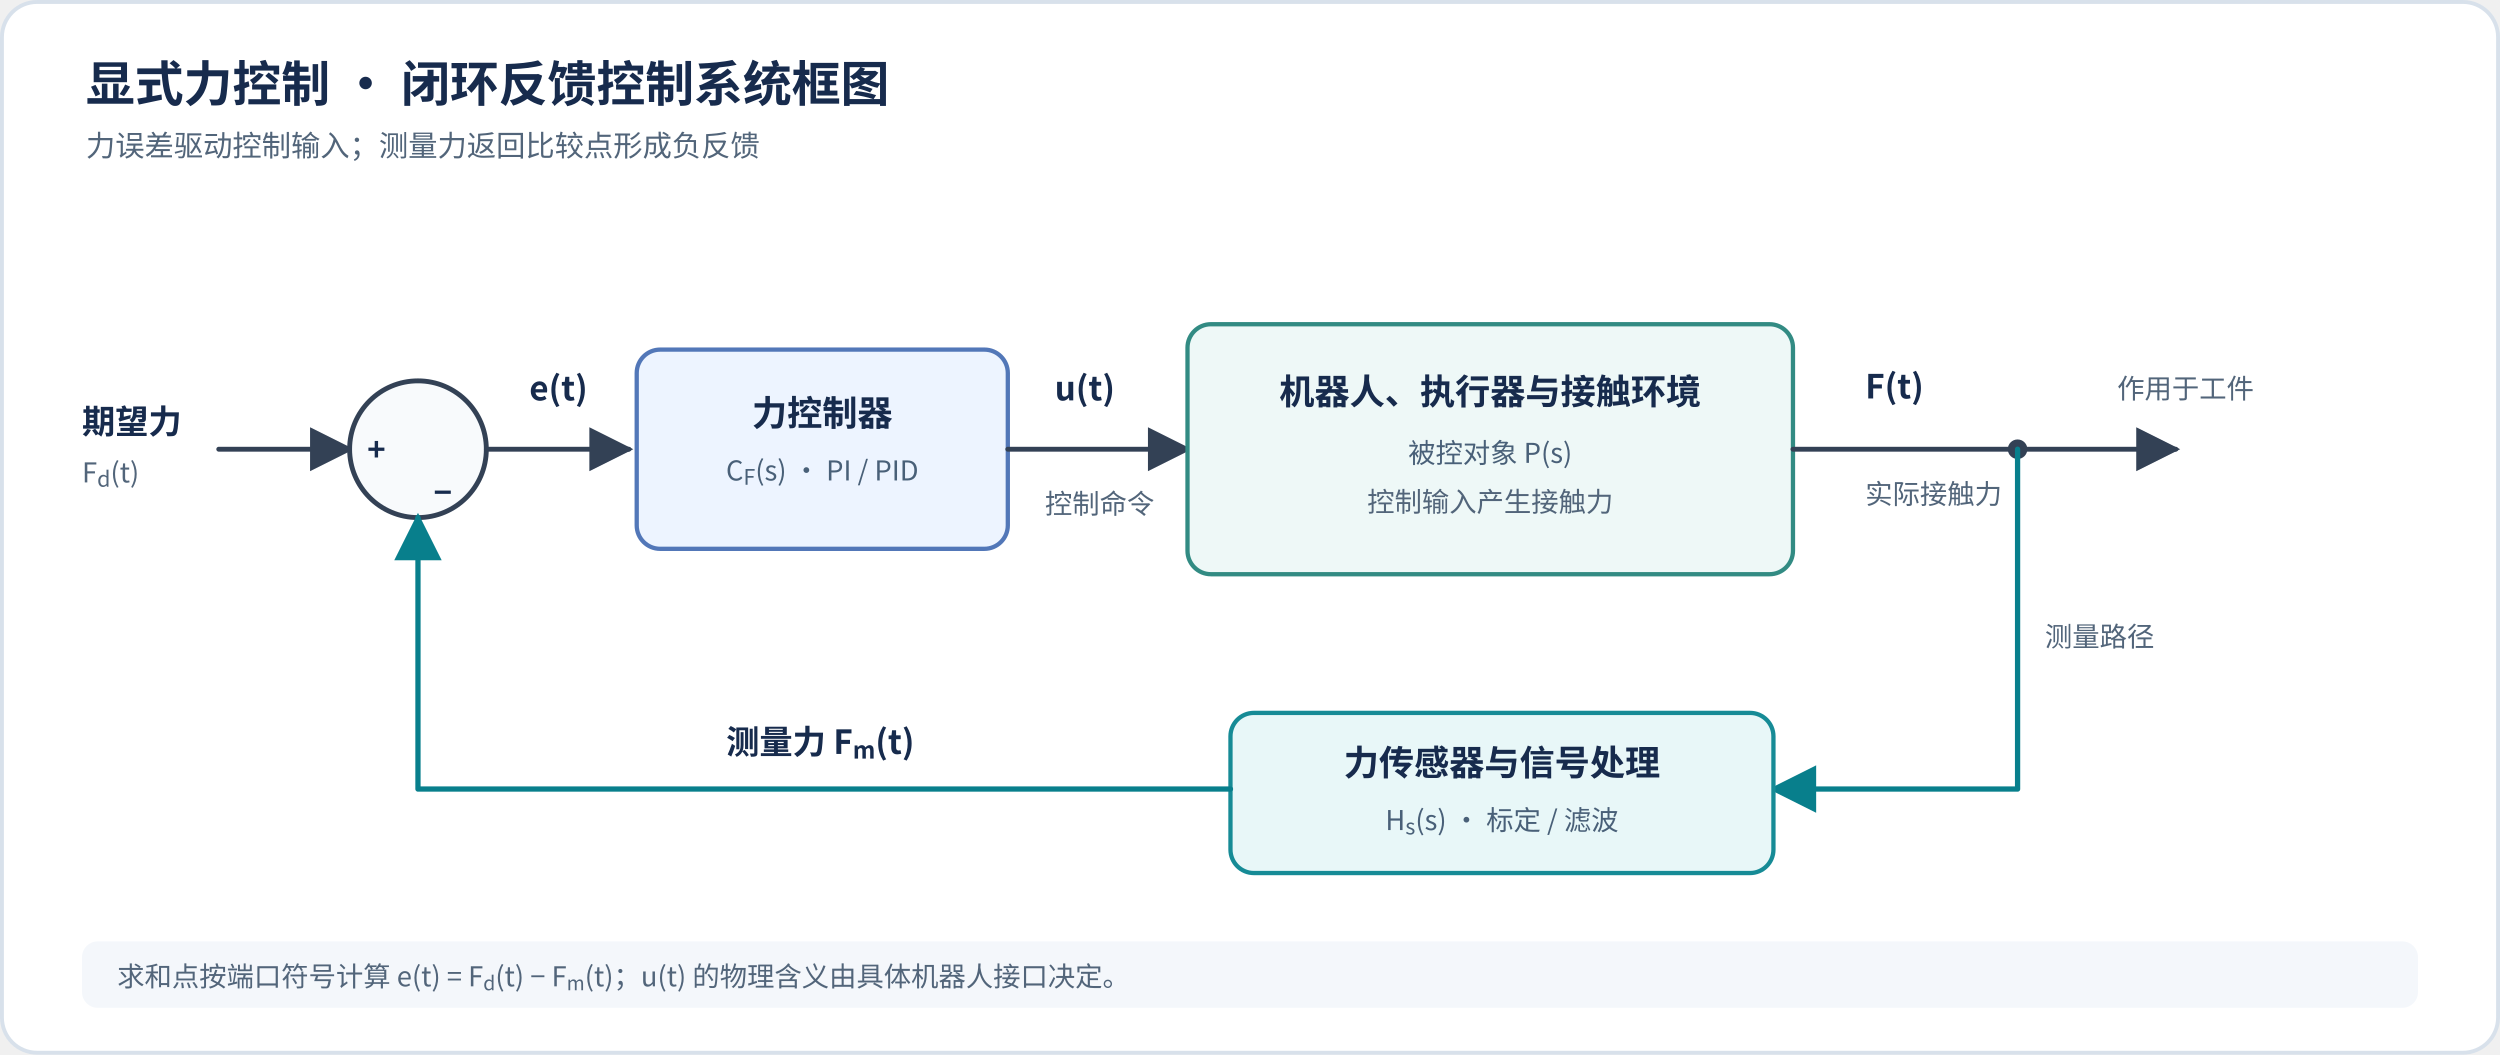
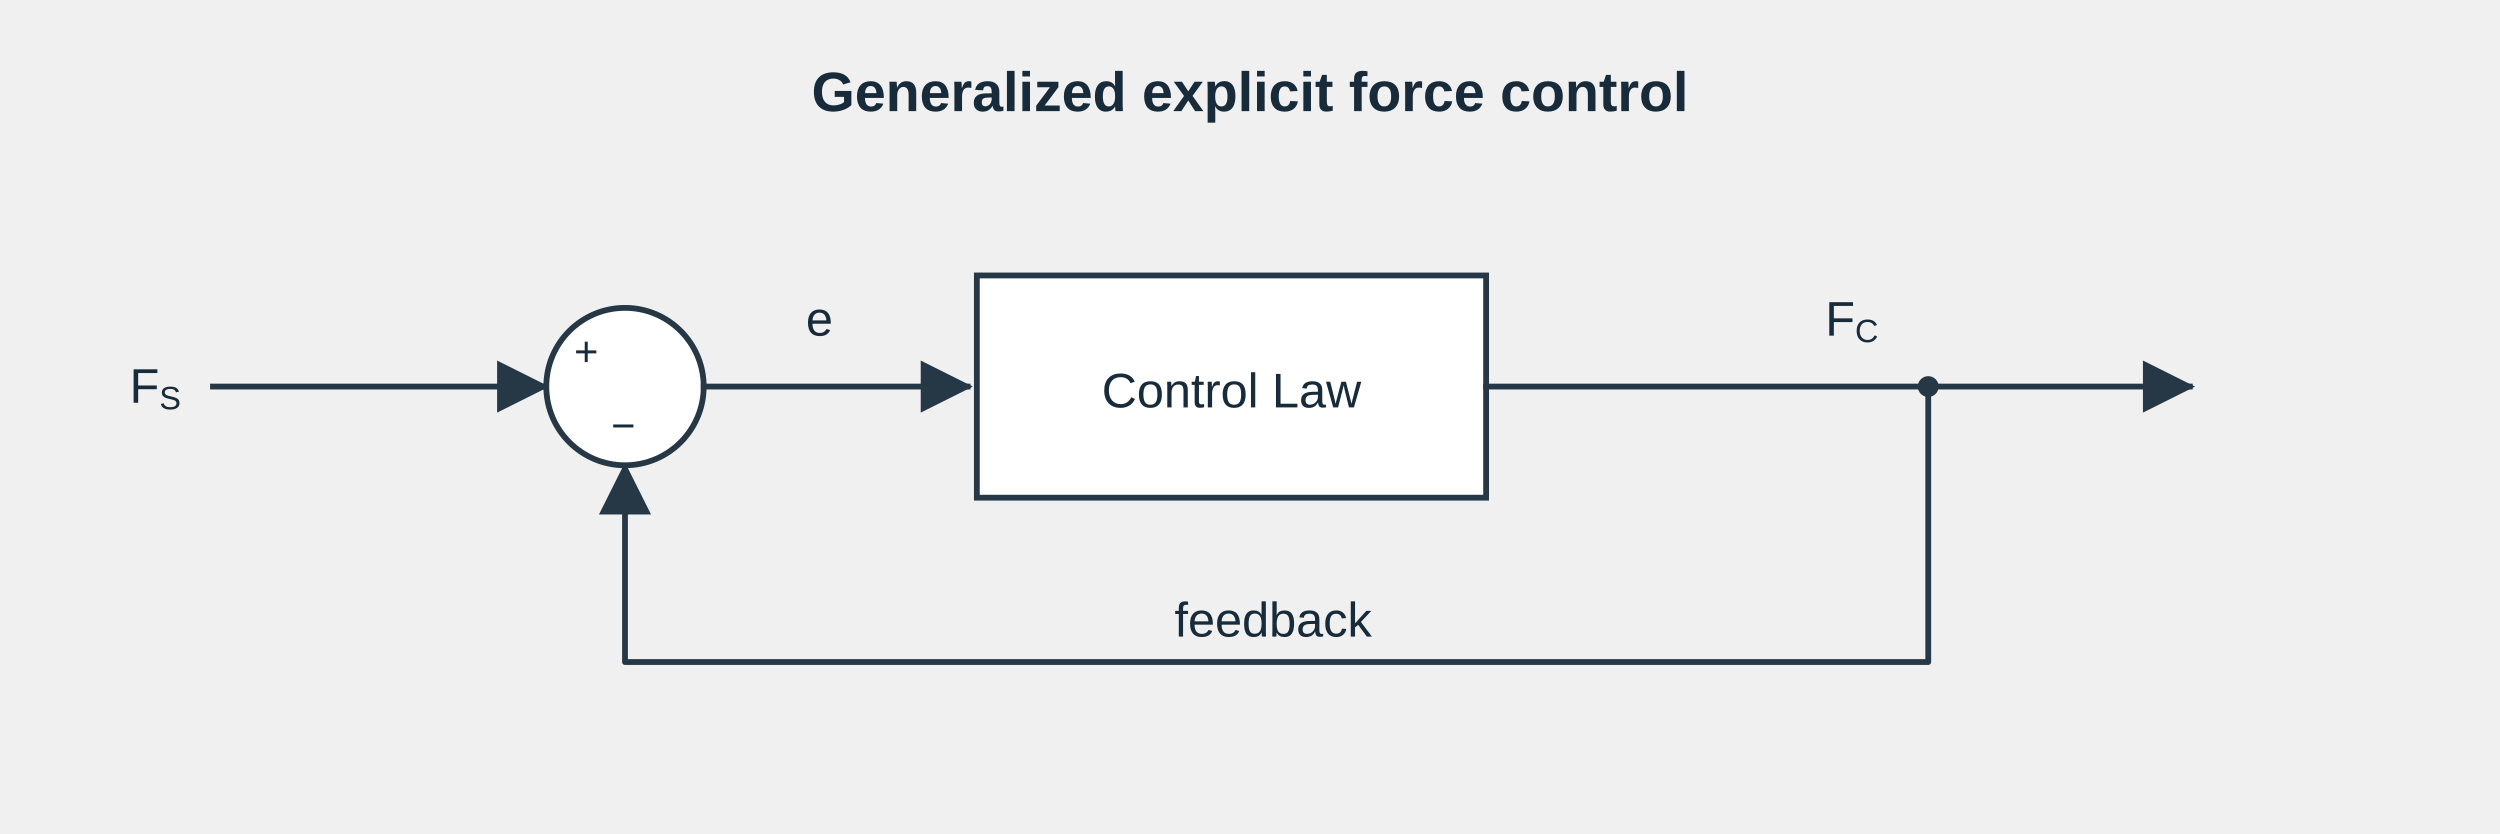
- <svg xmlns="http://www.w3.org/2000/svg" viewBox="0 0 1280 540" role="img" aria-labelledby="title desc">
+ <svg xmlns="http://www.w3.org/2000/svg" viewBox="0 0 1080 360" role="img" aria-labelledby="title desc">
  <defs>
-     <marker id="arrow-dark" viewBox="0 0 10 10" refX="9" refY="5" markerWidth="9" markerHeight="9" orient="auto-start-reverse">
-       <path d="M 0 0 L 10 5 L 0 10 z" fill="#334155" />
-     </marker>
-     <marker id="arrow-teal" viewBox="0 0 10 10" refX="9" refY="5" markerWidth="9" markerHeight="9" orient="auto-start-reverse">
-       <path d="M 0 0 L 10 5 L 0 10 z" fill="#087f8c" />
+     <marker id="arrow" viewBox="0 0 10 10" refX="9" refY="5" markerWidth="9" markerHeight="9" orient="auto">
+       <path d="M 0 0 L 10 5 L 0 10 z" fill="#263746" />
    </marker>
    <style>
-       text { font-family: "Microsoft YaHei", "Noto Sans CJK SC", "Segoe UI", sans-serif; fill: #172b4d; }
-       .title { font-size: 25px; font-weight: 700; }
-       .subtitle { font-size: 15px; fill: #52657a; }
-       .signal { font-size: 17px; font-weight: 650; }
-       .block-title { font-size: 18px; font-weight: 700; }
-       .block-sub { font-size: 14px; fill: #496078; }
-       .minor { font-size: 14px; fill: #52657a; }
-       .line { fill: none; stroke: #334155; stroke-width: 2.5; stroke-linecap: round; stroke-linejoin: round; }
-       .feedback { fill: none; stroke: #087f8c; stroke-width: 2.7; stroke-linecap: round; stroke-linejoin: round; }
+       text { font-family: Arial, "Segoe UI", sans-serif; fill: #172b3a; }
+       .heading { font-size: 24px; font-weight: 600; }
+       .label { font-size: 21px; }
+       .signal { fill: none; stroke: #263746; stroke-width: 2.5; stroke-linecap: square; stroke-linejoin: round; }
    </style>
  </defs>
-   <rect x="1" y="1" width="1278" height="538" rx="18" fill="#ffffff" stroke="#d8e1eb" stroke-width="2" />
-   <text x="44" y="52" class="title">显式力控制 · 闭环反馈控制系统框图</text>
-   <text x="44" y="80" class="subtitle">力误差驱动控制输入；测量力返回比较点形成负反馈</text>
-   <text x="42" y="222" class="signal">期望力</text>
-   <text x="42" y="247" class="minor">F<tspan baseline-shift="sub" font-size="11">d</tspan>(t)</text>
-   <path class="line" d="M 112 230 H 179" marker-end="url(#arrow-dark)" />
-   <circle cx="214" cy="230" r="35" fill="#f8fafc" stroke="#334155" stroke-width="2.5" />
-   <text x="188" y="236" font-size="16" font-weight="700">+</text>
-   <text x="222" y="258" font-size="16" font-weight="700" fill="#087f8c">−</text>
-   <path class="line" d="M 249 230 H 322" marker-end="url(#arrow-dark)" />
-   <text x="271" y="205" class="signal">e(t)</text>
-   <rect x="326" y="179" width="190" height="102" rx="12" fill="#edf4ff" stroke="#5277b8" stroke-width="2.2" />
-   <text x="421" y="218" text-anchor="middle" class="block-title">力控制器</text>
-   <text x="421" y="246" text-anchor="middle" class="block-sub">C<tspan baseline-shift="sub" font-size="11">F</tspan>(s) · PI / PID</text>
-   <path class="line" d="M 516 230 H 608" marker-end="url(#arrow-dark)" />
-   <text x="540" y="205" class="signal">u(t)</text>
-   <text x="535" y="263" class="minor">控制命令</text>
-   <rect x="608" y="166" width="310" height="128" rx="12" fill="#eef8f7" stroke="#328b83" stroke-width="2.2" />
-   <text x="763" y="207" text-anchor="middle" class="block-title">机器人、执行器与接触环境</text>
-   <text x="763" y="237" text-anchor="middle" class="block-sub">被控对象 P(s)</text>
-   <text x="763" y="262" text-anchor="middle" class="minor">控制输入产生接触力</text>
-   <path class="line" d="M 918 230 H 1114" marker-end="url(#arrow-dark)" />
-   <text x="955" y="204" class="signal">F(t)</text>
-   <text x="955" y="258" class="minor">实际接触力</text>
-   <circle cx="1033" cy="230" r="5" fill="#334155" />
-   <text x="1084" y="204" class="minor">作用于工件</text>
-   <path class="feedback" d="M 1033 230 V 404 H 908" marker-end="url(#arrow-teal)" />
-   <text x="1047" y="331" class="minor" fill="#087f8c">测量路径</text>
-   <rect x="630" y="365" width="278" height="82" rx="12" fill="#e8f7f8" stroke="#168b96" stroke-width="2.2" />
-   <text x="769" y="397" text-anchor="middle" class="block-title">力传感器与信号处理</text>
-   <text x="769" y="425" text-anchor="middle" class="block-sub">H<tspan baseline-shift="sub" font-size="11">s</tspan>(s) · 标定 / 滤波</text>
-   <path class="feedback" d="M 630 404 H 214 V 265" marker-end="url(#arrow-teal)" />
-   <text x="420" y="386" text-anchor="middle" class="signal" fill="#087f8c">测量力 F<tspan baseline-shift="sub" font-size="12">m</tspan>(t)</text>
-   <rect x="42" y="482" width="1196" height="34" rx="8" fill="#f4f7fb" />
-   <text x="60" y="505" class="minor">求和点按端口符号计算 e(t) = F<tspan baseline-shift="sub" font-size="10">d</tspan>(t) − F<tspan baseline-shift="sub" font-size="10">m</tspan>(t)；u(t) 的物理含义由具体机器人接口决定。</text>
+   <text x="540" y="48" text-anchor="middle" class="heading">Generalized explicit force control</text>
+   <text x="56" y="174" class="label">F<tspan baseline-shift="sub" font-size="14">S</tspan>
+   </text>
+   <path class="signal" d="M 92 167 H 235" marker-end="url(#arrow)" />
+   <circle cx="270" cy="167" r="34" fill="#fff" stroke="#263746" stroke-width="2.5" />
+   <text x="248" y="158" font-size="18">+</text>
+   <text x="264" y="190" font-size="18">−</text>
+   <path class="signal" d="M 304 167 H 418" marker-end="url(#arrow)" />
+   <text x="354" y="145" text-anchor="middle" class="label">e</text>
+   <rect x="422" y="119" width="220" height="96" fill="#fff" stroke="#263746" stroke-width="2.5" />
+   <text x="532" y="176" text-anchor="middle" class="label">Control Law</text>
+   <path class="signal" d="M 642 167 H 946" marker-end="url(#arrow)" />
+   <text x="800" y="145" text-anchor="middle" class="label">F<tspan baseline-shift="sub" font-size="14">C</tspan>
+   </text>
+   <circle cx="833" cy="167" r="4.5" fill="#263746" />
+   <path class="signal" d="M 833 171 V 286 H 270 V 202" marker-end="url(#arrow)" />
+   <text x="550" y="275" text-anchor="middle" class="label">feedback</text>
</svg>
